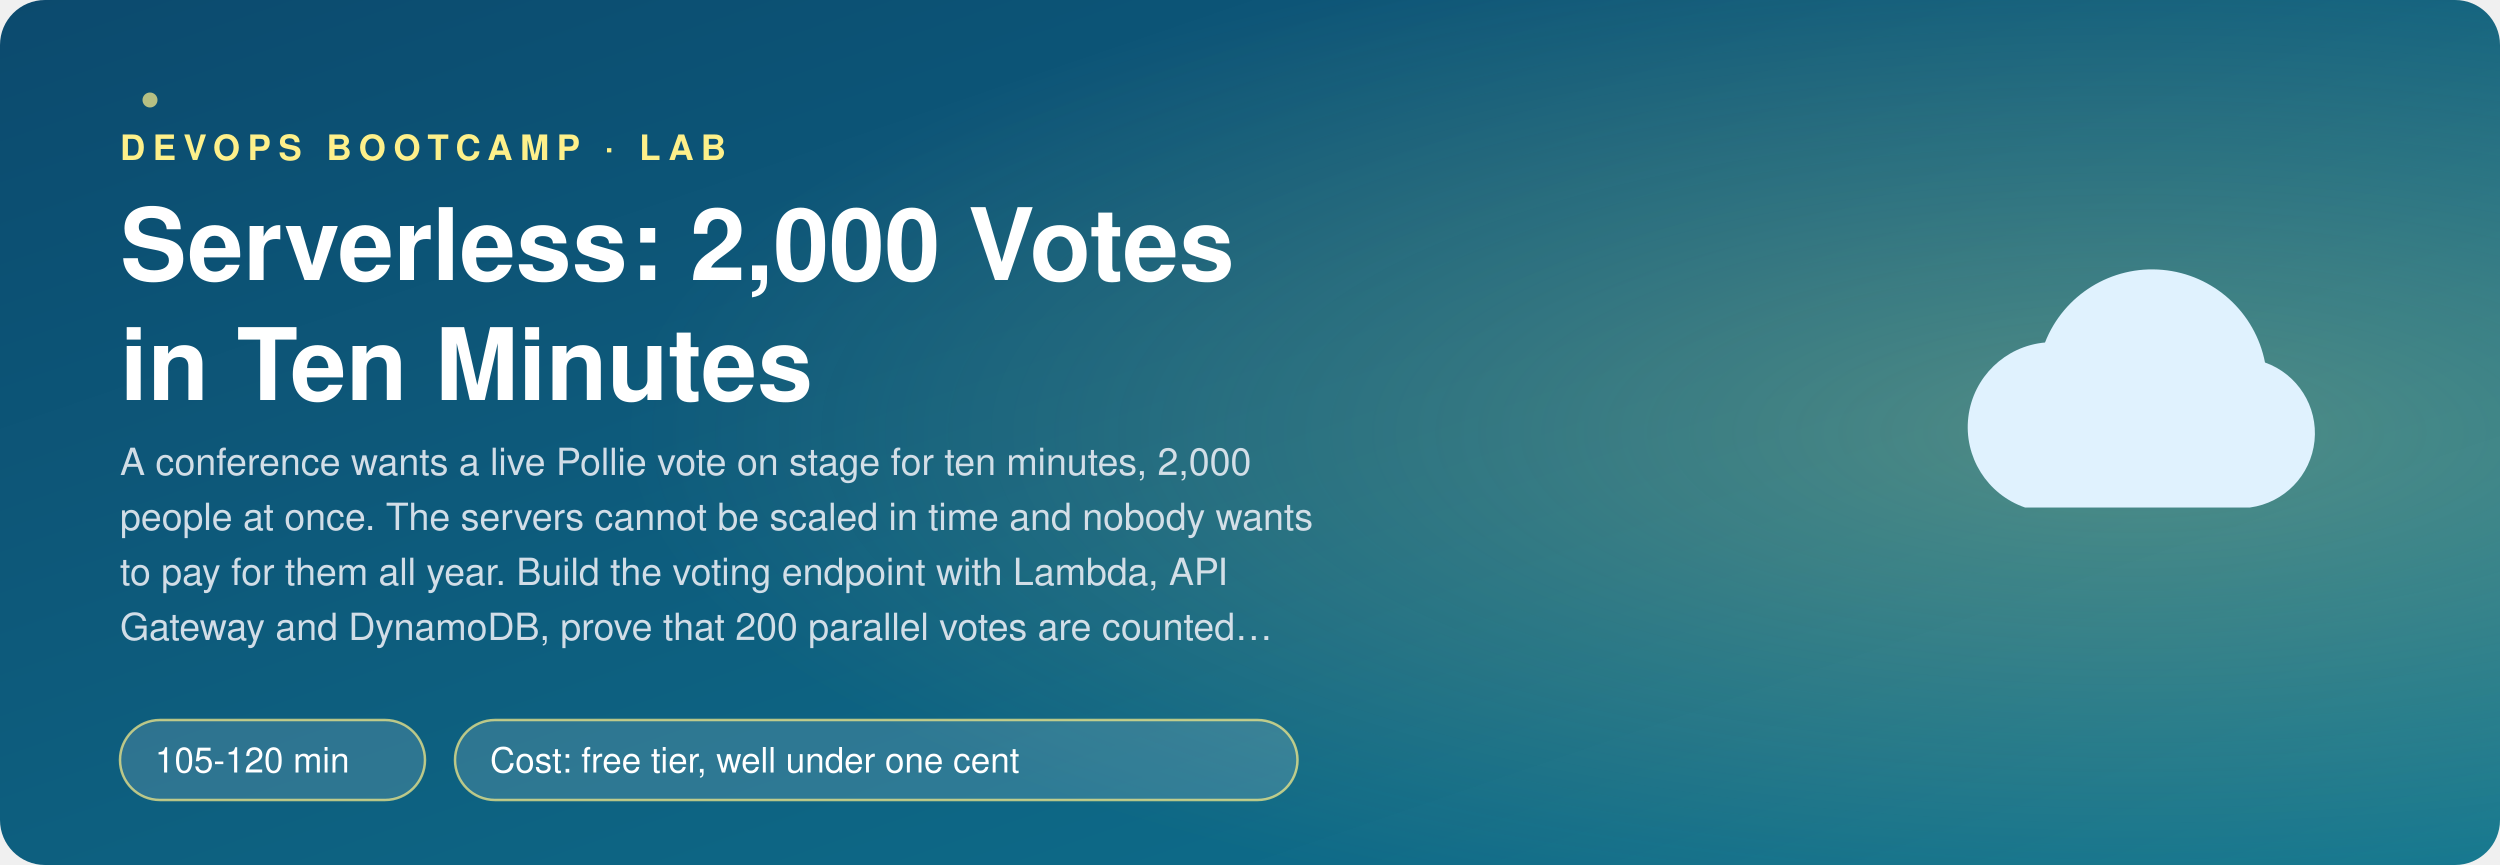
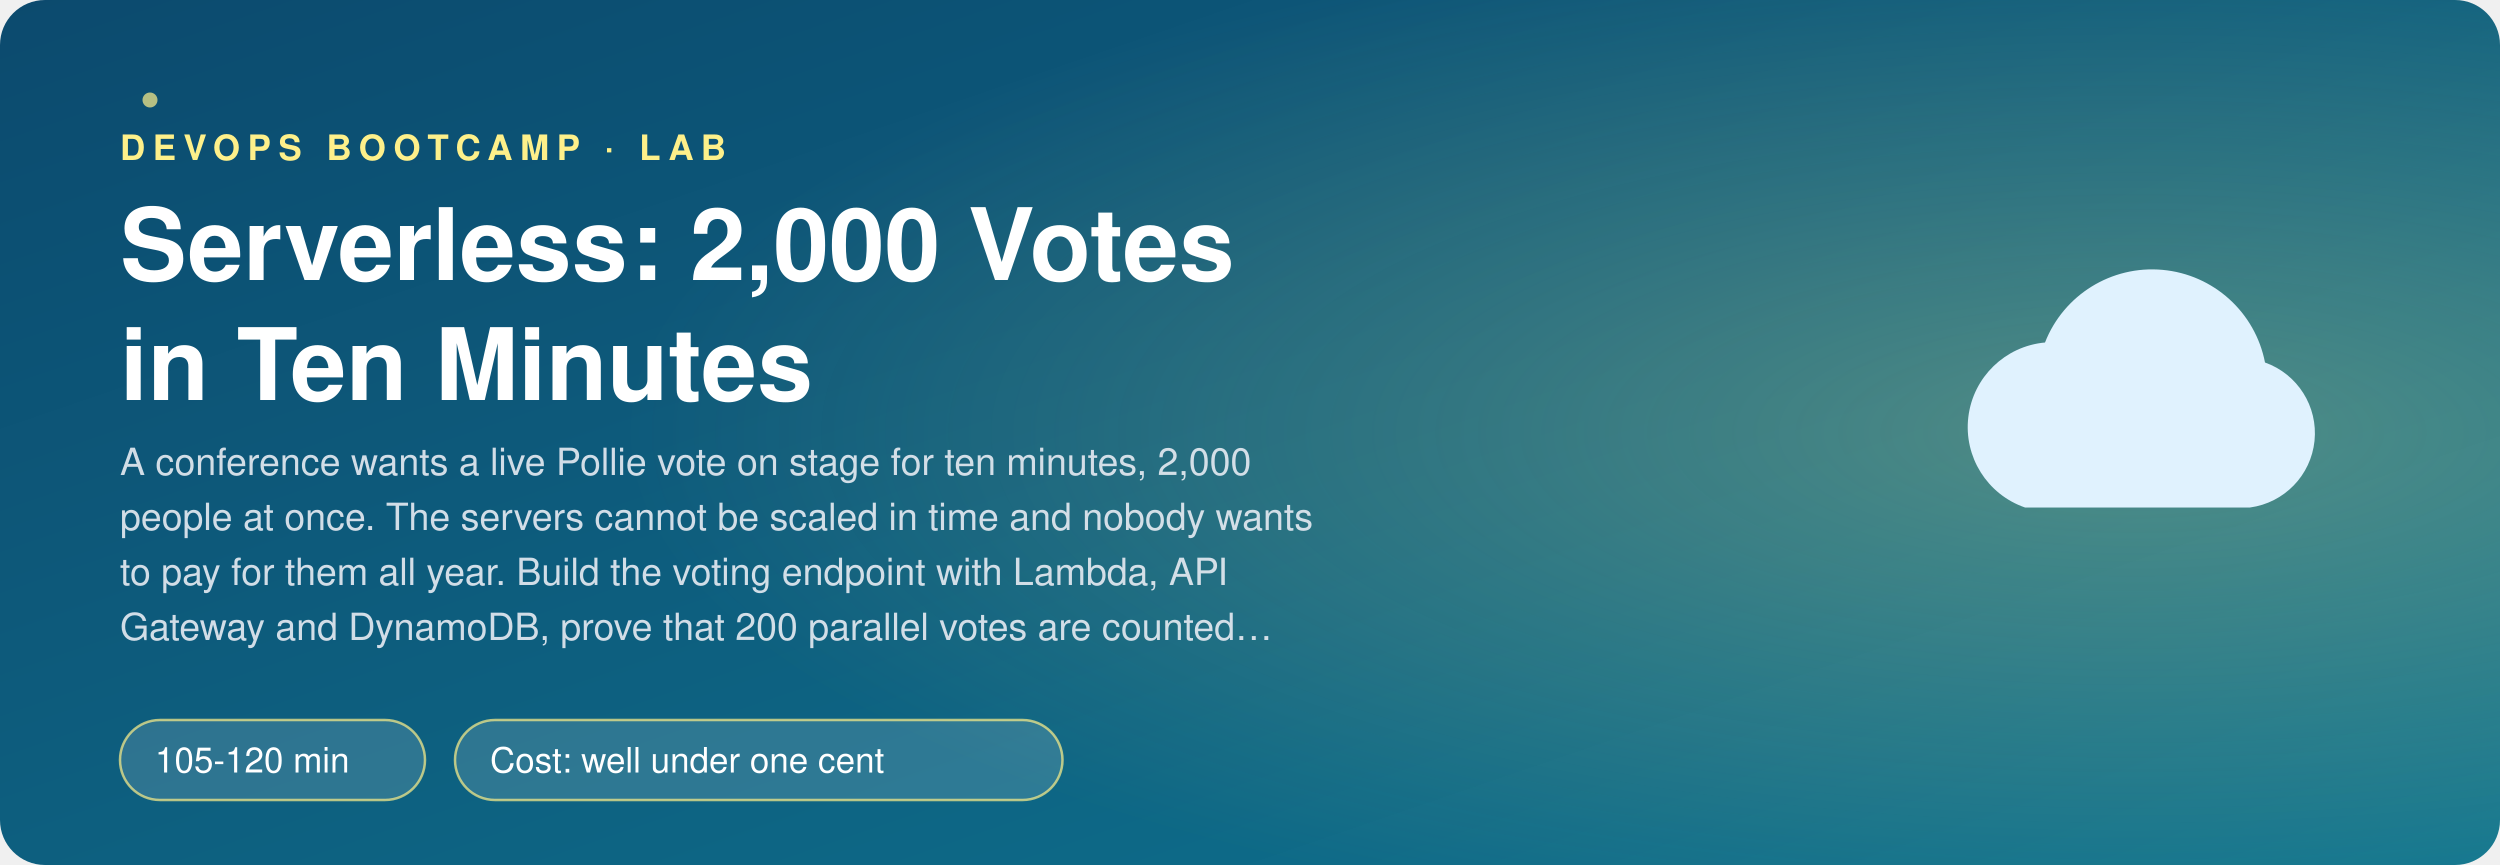
<svg xmlns="http://www.w3.org/2000/svg" width="1000" height="346" viewBox="0 0 1000 346" role="img" aria-label="Serverless: 2,000 Votes in Ten Minutes">
  <defs>
    <linearGradient id="bg" x1="0" y1="0" x2="1" y2="1">
      <stop offset="0" stop-color="#0c4a6e" />
      <stop offset="1" stop-color="#0e7490" />
    </linearGradient>
    <radialGradient id="glow" cx=".85" cy=".5" r=".6">
      <stop offset="0" stop-color="#fef08a" stop-opacity=".28" />
      <stop offset="1" stop-color="#fef08a" stop-opacity="0" />
    </radialGradient>
  </defs>
  <rect width="1000" height="346" rx="18" fill="url(#bg)" />
  <rect width="1000" height="346" rx="18" fill="url(#glow)" />
  <circle cx="60" cy="40" r="3" fill="#fef08a" opacity=".7">
    <animate attributeName="opacity" values=".2;.9;.2" dur="3s" repeatCount="indefinite" />
  </circle>
  <text x="48" y="64" font-size="14" letter-spacing="3" fill="#fef08a" font-family="Segoe UI,Helvetica,Arial,sans-serif" font-weight="700">DEVOPS BOOTCAMP · LAB</text>
  <text x="48" y="112" font-size="40" font-weight="800" fill="#ffffff" font-family="Segoe UI,Helvetica,Arial,sans-serif">Serverless: 2,000 Votes</text>
  <text x="48" y="160" font-size="40" font-weight="800" fill="#ffffff" font-family="Segoe UI,Helvetica,Arial,sans-serif">in Ten Minutes</text>
  <text x="48" y="190" font-size="15" fill="#e2e8f0" opacity=".92" font-family="Segoe UI,Helvetica,Arial,sans-serif">A conference wants a live Pollie vote on stage for ten minutes, 2,000</text>
  <text x="48" y="212" font-size="15" fill="#e2e8f0" opacity=".92" font-family="Segoe UI,Helvetica,Arial,sans-serif">people at once. The servers cannot be scaled in time and nobody wants</text>
  <text x="48" y="234" font-size="15" fill="#e2e8f0" opacity=".92" font-family="Segoe UI,Helvetica,Arial,sans-serif">to pay for them all year. Build the voting endpoint with Lambda, API</text>
  <text x="48" y="256" font-size="15" fill="#e2e8f0" opacity=".92" font-family="Segoe UI,Helvetica,Arial,sans-serif">Gateway and DynamoDB, prove that 200 parallel votes are counted…</text>
  <rect x="48" y="288" width="122" height="32" rx="16" fill="#ffffff" fill-opacity=".14" stroke="#fef08a" stroke-opacity=".7" />
  <text x="62" y="309" font-size="14" fill="#ffffff" font-family="Segoe UI,Helvetica,Arial,sans-serif">105-120 min</text>
-   <rect x="182" y="288" width="337" height="32" rx="16" fill="#ffffff" fill-opacity=".14" stroke="#fef08a" stroke-opacity=".7" />
-   <text x="196" y="309" font-size="14" fill="#ffffff" font-family="Segoe UI,Helvetica,Arial,sans-serif">Cost: free tier, well under one cent</text>
+   <rect x="182" y="288" width="243" height="32" rx="16" fill="#ffffff" fill-opacity=".14" stroke="#fef08a" stroke-opacity=".7" />
+   <text x="196" y="309" font-size="14" fill="#ffffff" font-family="Segoe UI,Helvetica,Arial,sans-serif">Cost: well under one cent</text>
  <g transform="translate(750,73)">
    <g>
      <path d="M60 130 a34 34 0 0 1 8 -66 a46 46 0 0 1 88 8 a30 30 0 0 1 -6 58 Z" fill="#e0f2fe" />
      <animateTransform attributeName="transform" type="translate" values="0,0;0,-8;0,0" dur="4s" repeatCount="indefinite" />
    </g>
    <path d="M70 190 v-40 m-10 12 l10 -14 l10 14" fill="none" stroke="#fef08a" stroke-width="5" stroke-linecap="round" stroke-linejoin="round" opacity="0">
      <animate attributeName="opacity" values="0;1;0" dur="2.4s" begin="-1.0s" repeatCount="indefinite" />
      <animateTransform attributeName="transform" type="translate" values="0,16;0,-12" dur="2.4s" begin="-1.0s" repeatCount="indefinite" />
    </path>
    <path d="M110 190 v-40 m-10 12 l10 -14 l10 14" fill="none" stroke="#fef08a" stroke-width="5" stroke-linecap="round" stroke-linejoin="round" opacity="0">
      <animate attributeName="opacity" values="0;1;0" dur="2.4s" begin="-0.4s" repeatCount="indefinite" />
      <animateTransform attributeName="transform" type="translate" values="0,16;0,-12" dur="2.4s" begin="-0.4s" repeatCount="indefinite" />
    </path>
    <path d="M150 190 v-40 m-10 12 l10 -14 l10 14" fill="none" stroke="#fef08a" stroke-width="5" stroke-linecap="round" stroke-linejoin="round" opacity="0">
      <animate attributeName="opacity" values="0;1;0" dur="2.4s" begin="0.2s" repeatCount="indefinite" />
      <animateTransform attributeName="transform" type="translate" values="0,16;0,-12" dur="2.4s" begin="0.2s" repeatCount="indefinite" />
    </path>
  </g>
</svg>
